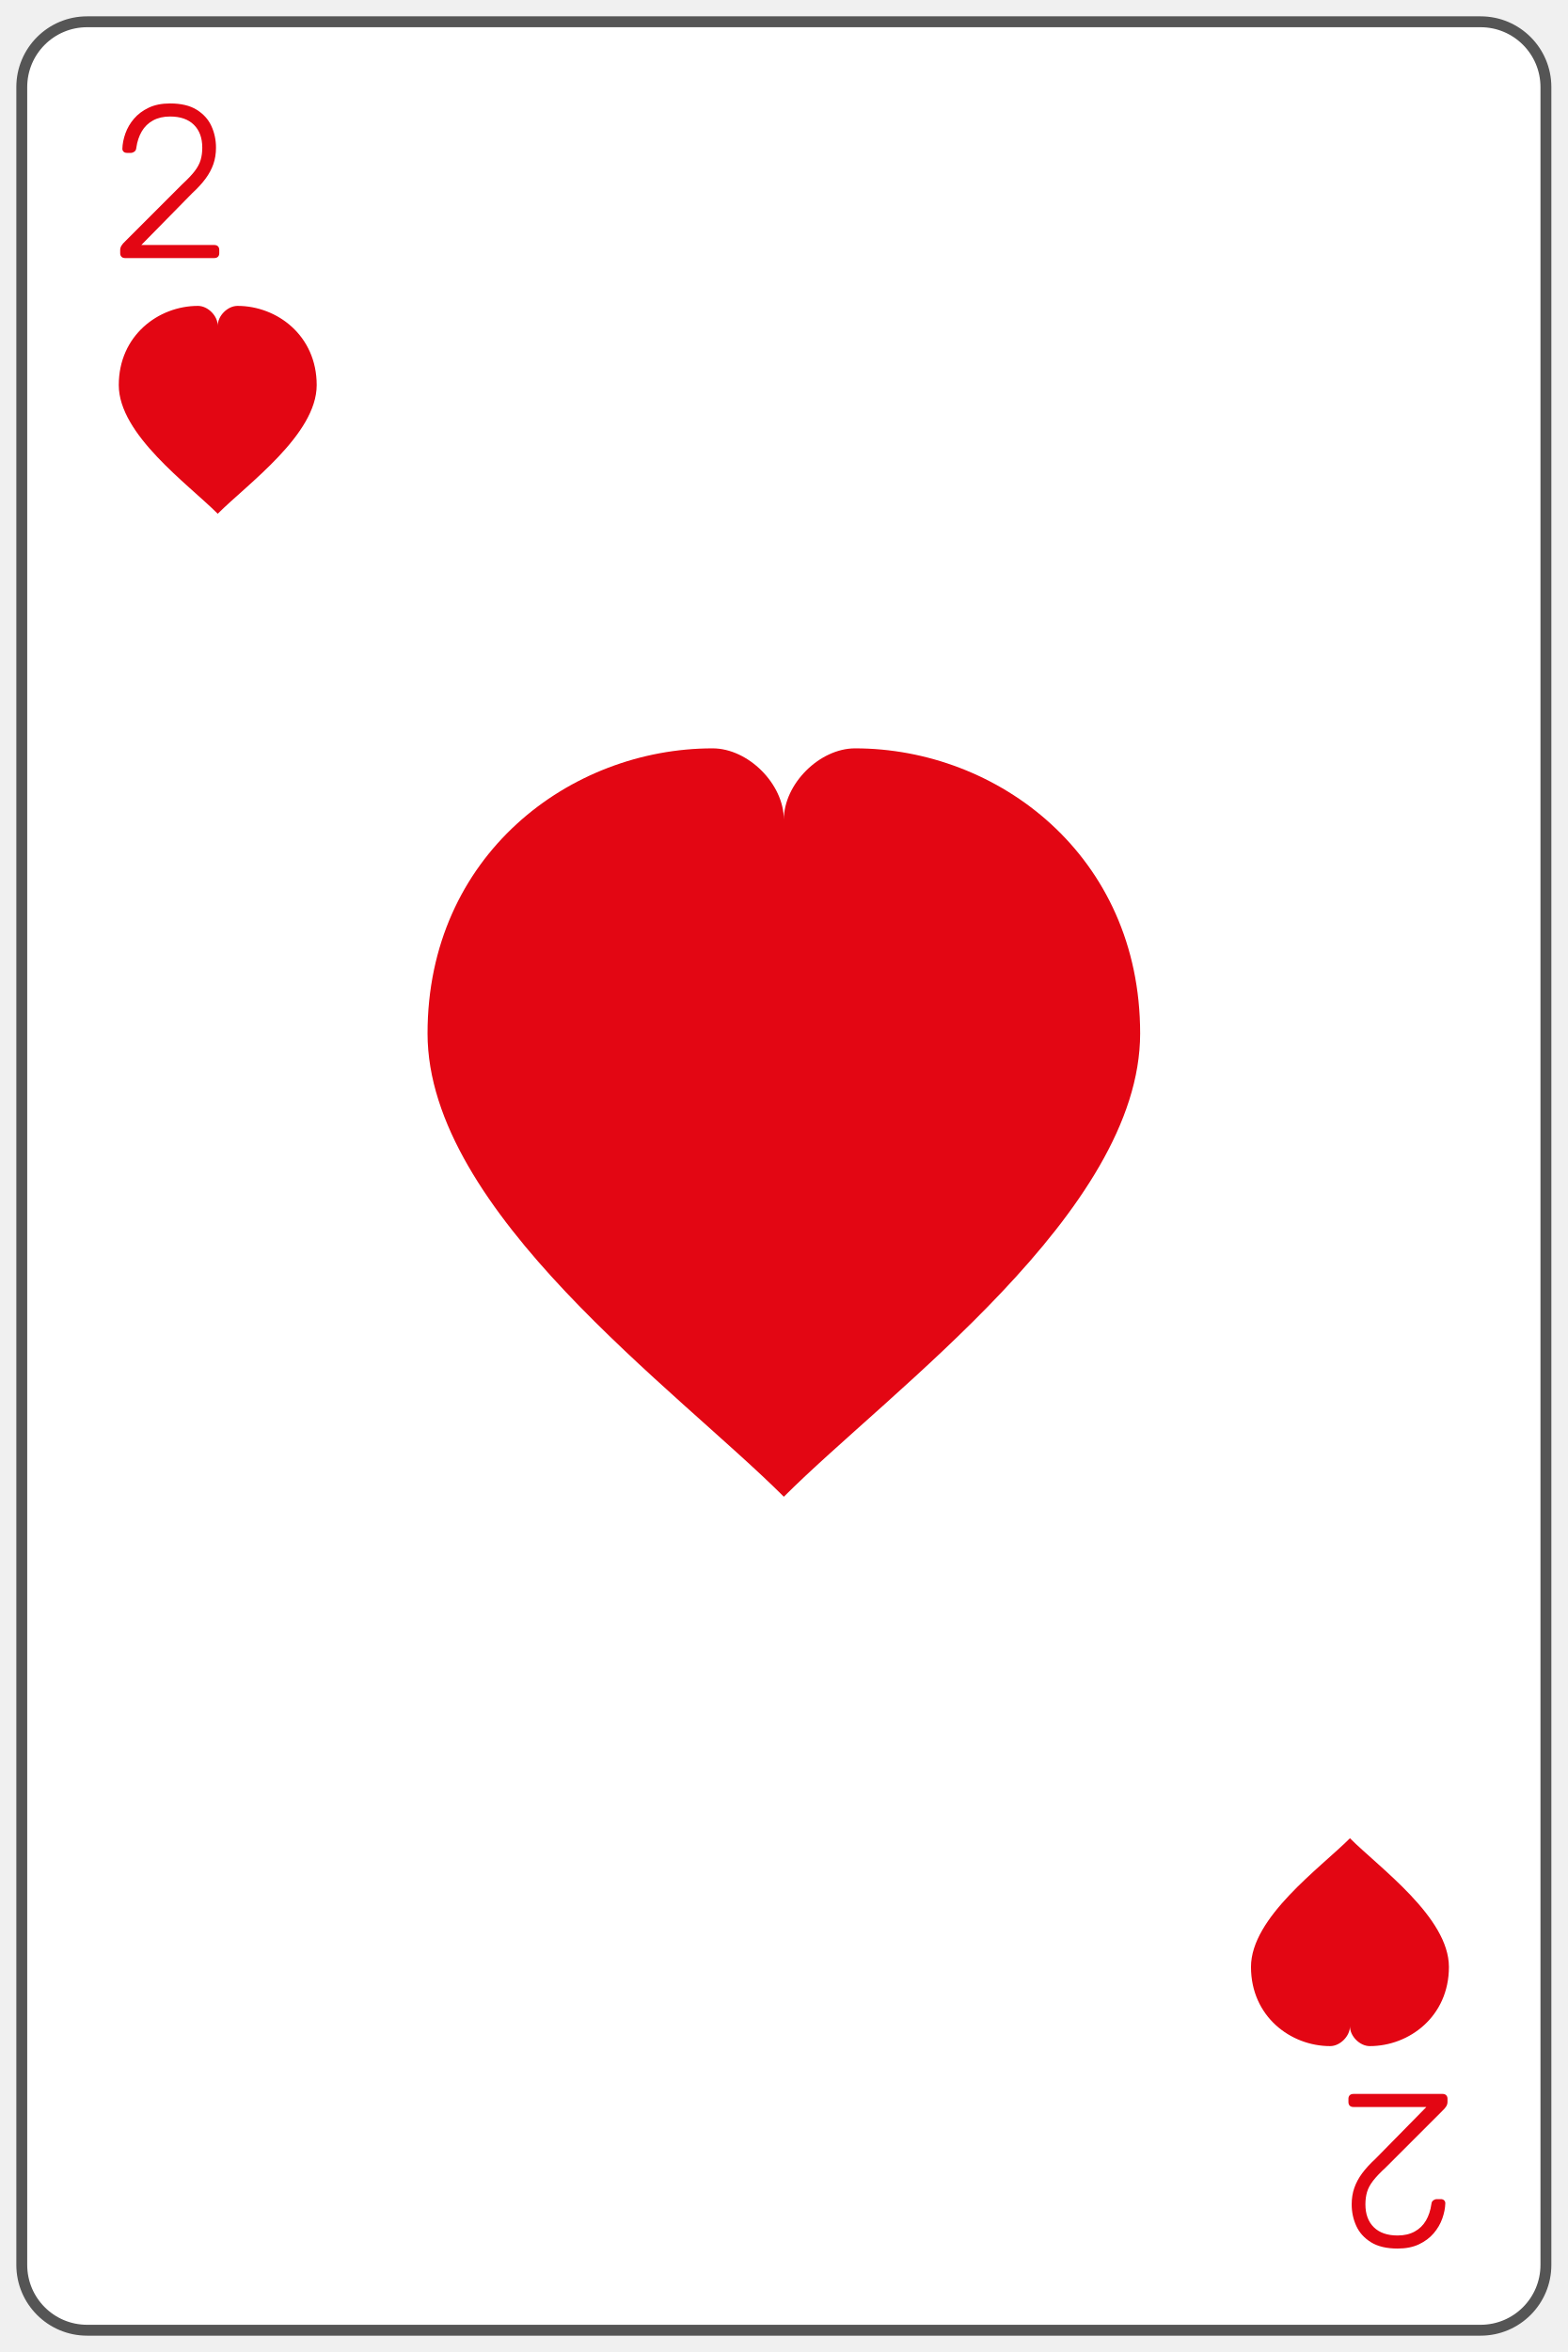
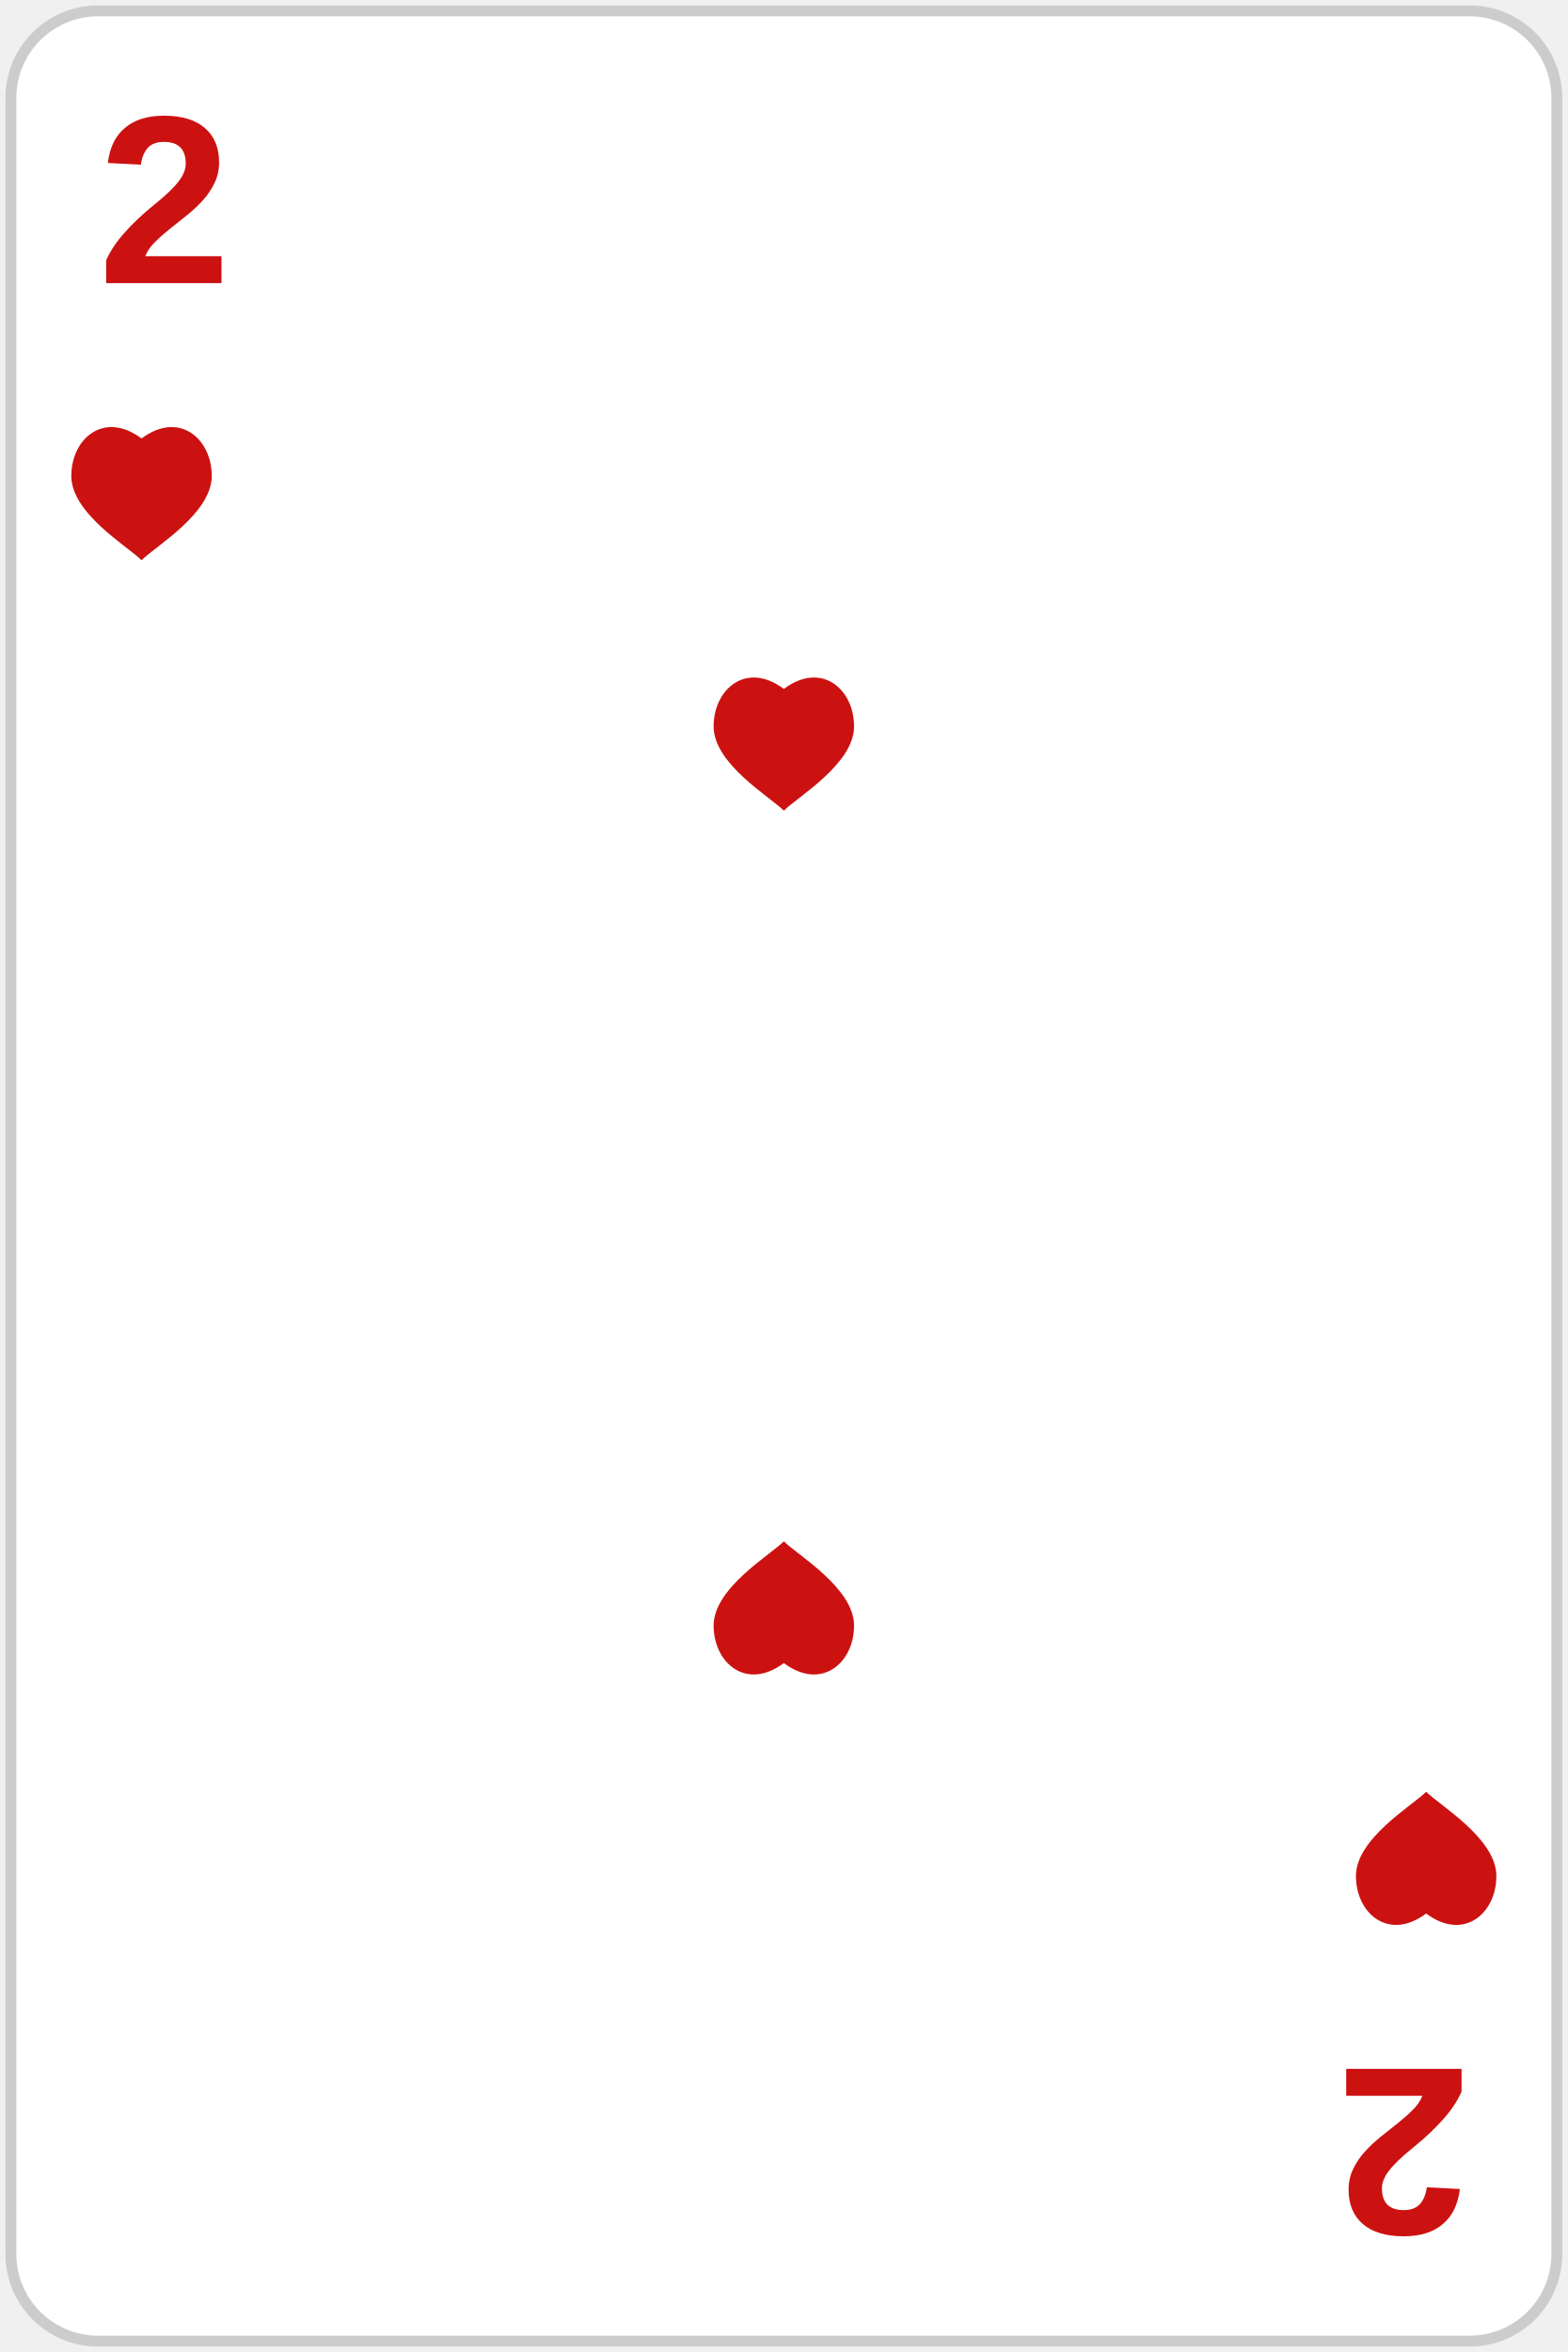
<svg xmlns="http://www.w3.org/2000/svg" viewBox="0 0 72 108">
-   <rect fill="white" stroke="#555" stroke-width="0.5" x="1" y="1" width="70" height="106" rx="3" ry="3" />
-   <path fill="#E30613" transform="translate(5.000,2.500)" d="M0.74 9.35Q0.64 9.35 0.58 9.29Q0.52 9.23 0.52 9.13V8.98Q0.52 8.88 0.575 8.785Q0.63 8.69 0.77 8.56L3.36 5.97Q3.74 5.62 3.94 5.36Q4.14 5.1 4.215 4.845Q4.29 4.59 4.29 4.28Q4.29 3.61 3.905 3.23Q3.52 2.85 2.81 2.85Q2.36 2.85 2.03 3.03Q1.7 3.21 1.51 3.535Q1.32 3.86 1.26 4.29Q1.25 4.41 1.17 4.465Q1.09 4.52 1.03 4.52H0.83Q0.73 4.52 0.675 4.465Q0.62 4.41 0.62 4.33Q0.63 3.99 0.76 3.625Q0.89 3.26 1.155 2.95Q1.42 2.64 1.83 2.445Q2.24 2.25 2.81 2.25Q3.57 2.25 4.035 2.54Q4.5 2.83 4.71 3.29Q4.92 3.75 4.92 4.28Q4.92 4.69 4.8 5.035Q4.68 5.38 4.44 5.705Q4.2 6.03 3.83 6.37L1.49 8.75H4.84Q4.95 8.75 5.01 8.81Q5.07 8.87 5.07 8.98V9.13Q5.07 9.23 5.01 9.29Q4.95 9.35 4.84 9.35Z" />
-   <path fill="#E30613" transform="translate(10.000,19.500) scale(0.4545)" d="M0,9 C-3,6 -10,1 -10,-4 C-10,-9 -6,-12 -2,-12 C-1,-12 0,-11 0,-10 C0,-11 1,-12 2,-12 C6,-12 10,-9 10,-4 C10,1 3,6 0,9 Z" />
-   <path fill="#E30613" transform="translate(36.000,54.000) scale(1.6364)" d="M0,9 C-3,6 -10,1 -10,-4 C-10,-9 -6,-12 -2,-12 C-1,-12 0,-11 0,-10 C0,-11 1,-12 2,-12 C6,-12 10,-9 10,-4 C10,1 3,6 0,9 Z" />
+   <rect fill="white" stroke="#cccccc" stroke-width="0.5" x="0.5" y="0.5" width="71" height="107" rx="4" />
+   <text x="4.5" y="13" font-family="Arial,Helvetica,sans-serif" font-size="11" font-weight="bold" fill="#CC1111">2</text>
+   <path fill="#CC1111" d="M 0,7.5 C -1.5,6 -7.5,2.5 -7.5,-1.5 C -7.5,-5.5 -4,-8.5 0,-5.5 C 4,-8.5 7.5,-5.5 7.5,-1.5 C 7.5,2.5 1.5,6 0,7.5 Z" transform="translate(6.5,22.5) scale(0.43)" />
  <g transform="translate(72,108) rotate(180)">
-     <path fill="#E30613" transform="translate(5.000,2.500)" d="M0.74 9.35Q0.64 9.35 0.58 9.29Q0.52 9.23 0.52 9.13V8.98Q0.52 8.88 0.575 8.785Q0.63 8.69 0.77 8.56L3.36 5.97Q3.74 5.62 3.94 5.36Q4.14 5.1 4.215 4.845Q4.29 4.59 4.29 4.28Q4.29 3.61 3.905 3.23Q3.52 2.85 2.81 2.85Q2.36 2.85 2.03 3.03Q1.7 3.21 1.51 3.535Q1.32 3.86 1.26 4.29Q1.25 4.41 1.17 4.465Q1.09 4.52 1.03 4.52H0.83Q0.73 4.52 0.675 4.465Q0.62 4.41 0.62 4.33Q0.63 3.99 0.76 3.625Q0.89 3.26 1.155 2.95Q1.42 2.64 1.83 2.445Q2.24 2.25 2.81 2.25Q3.57 2.25 4.035 2.54Q4.5 2.83 4.71 3.29Q4.92 3.75 4.92 4.28Q4.92 4.69 4.8 5.035Q4.68 5.38 4.44 5.705Q4.2 6.03 3.83 6.37L1.49 8.75H4.84Q4.95 8.75 5.01 8.81Q5.07 8.87 5.07 8.98V9.13Q5.07 9.23 5.01 9.29Q4.95 9.35 4.84 9.35Z" />
-     <path fill="#E30613" transform="translate(10.000,19.500) scale(0.4545)" d="M0,9 C-3,6 -10,1 -10,-4 C-10,-9 -6,-12 -2,-12 C-1,-12 0,-11 0,-10 C0,-11 1,-12 2,-12 C6,-12 10,-9 10,-4 C10,1 3,6 0,9 Z" />
+     <text x="4.5" y="13" font-family="Arial,Helvetica,sans-serif" font-size="11" font-weight="bold" fill="#CC1111">2</text>
+     <path fill="#CC1111" d="M 0,7.5 C -1.5,6 -7.5,2.5 -7.5,-1.5 C -7.5,-5.5 -4,-8.5 0,-5.5 C 4,-8.5 7.5,-5.5 7.5,-1.5 C 7.5,2.5 1.5,6 0,7.5 Z" transform="translate(6.5,22.5) scale(0.43)" />
  </g>
+   <path fill="#CC1111" d="M 0,7.5 C -1.5,6 -7.5,2.5 -7.5,-1.5 C -7.5,-5.5 -4,-8.5 0,-5.5 C 4,-8.5 7.5,-5.5 7.5,-1.5 C 7.5,2.5 1.5,6 0,7.5 Z" transform="translate(36,34) scale(0.43)" />
+   <path fill="#CC1111" d="M 0,7.5 C -1.5,6 -7.5,2.5 -7.5,-1.5 C -7.5,-5.5 -4,-8.5 0,-5.5 C 4,-8.5 7.5,-5.5 7.5,-1.5 C 7.5,2.5 1.5,6 0,7.5 Z" transform="translate(36,74) scale(0.43) rotate(180)" />
</svg>
